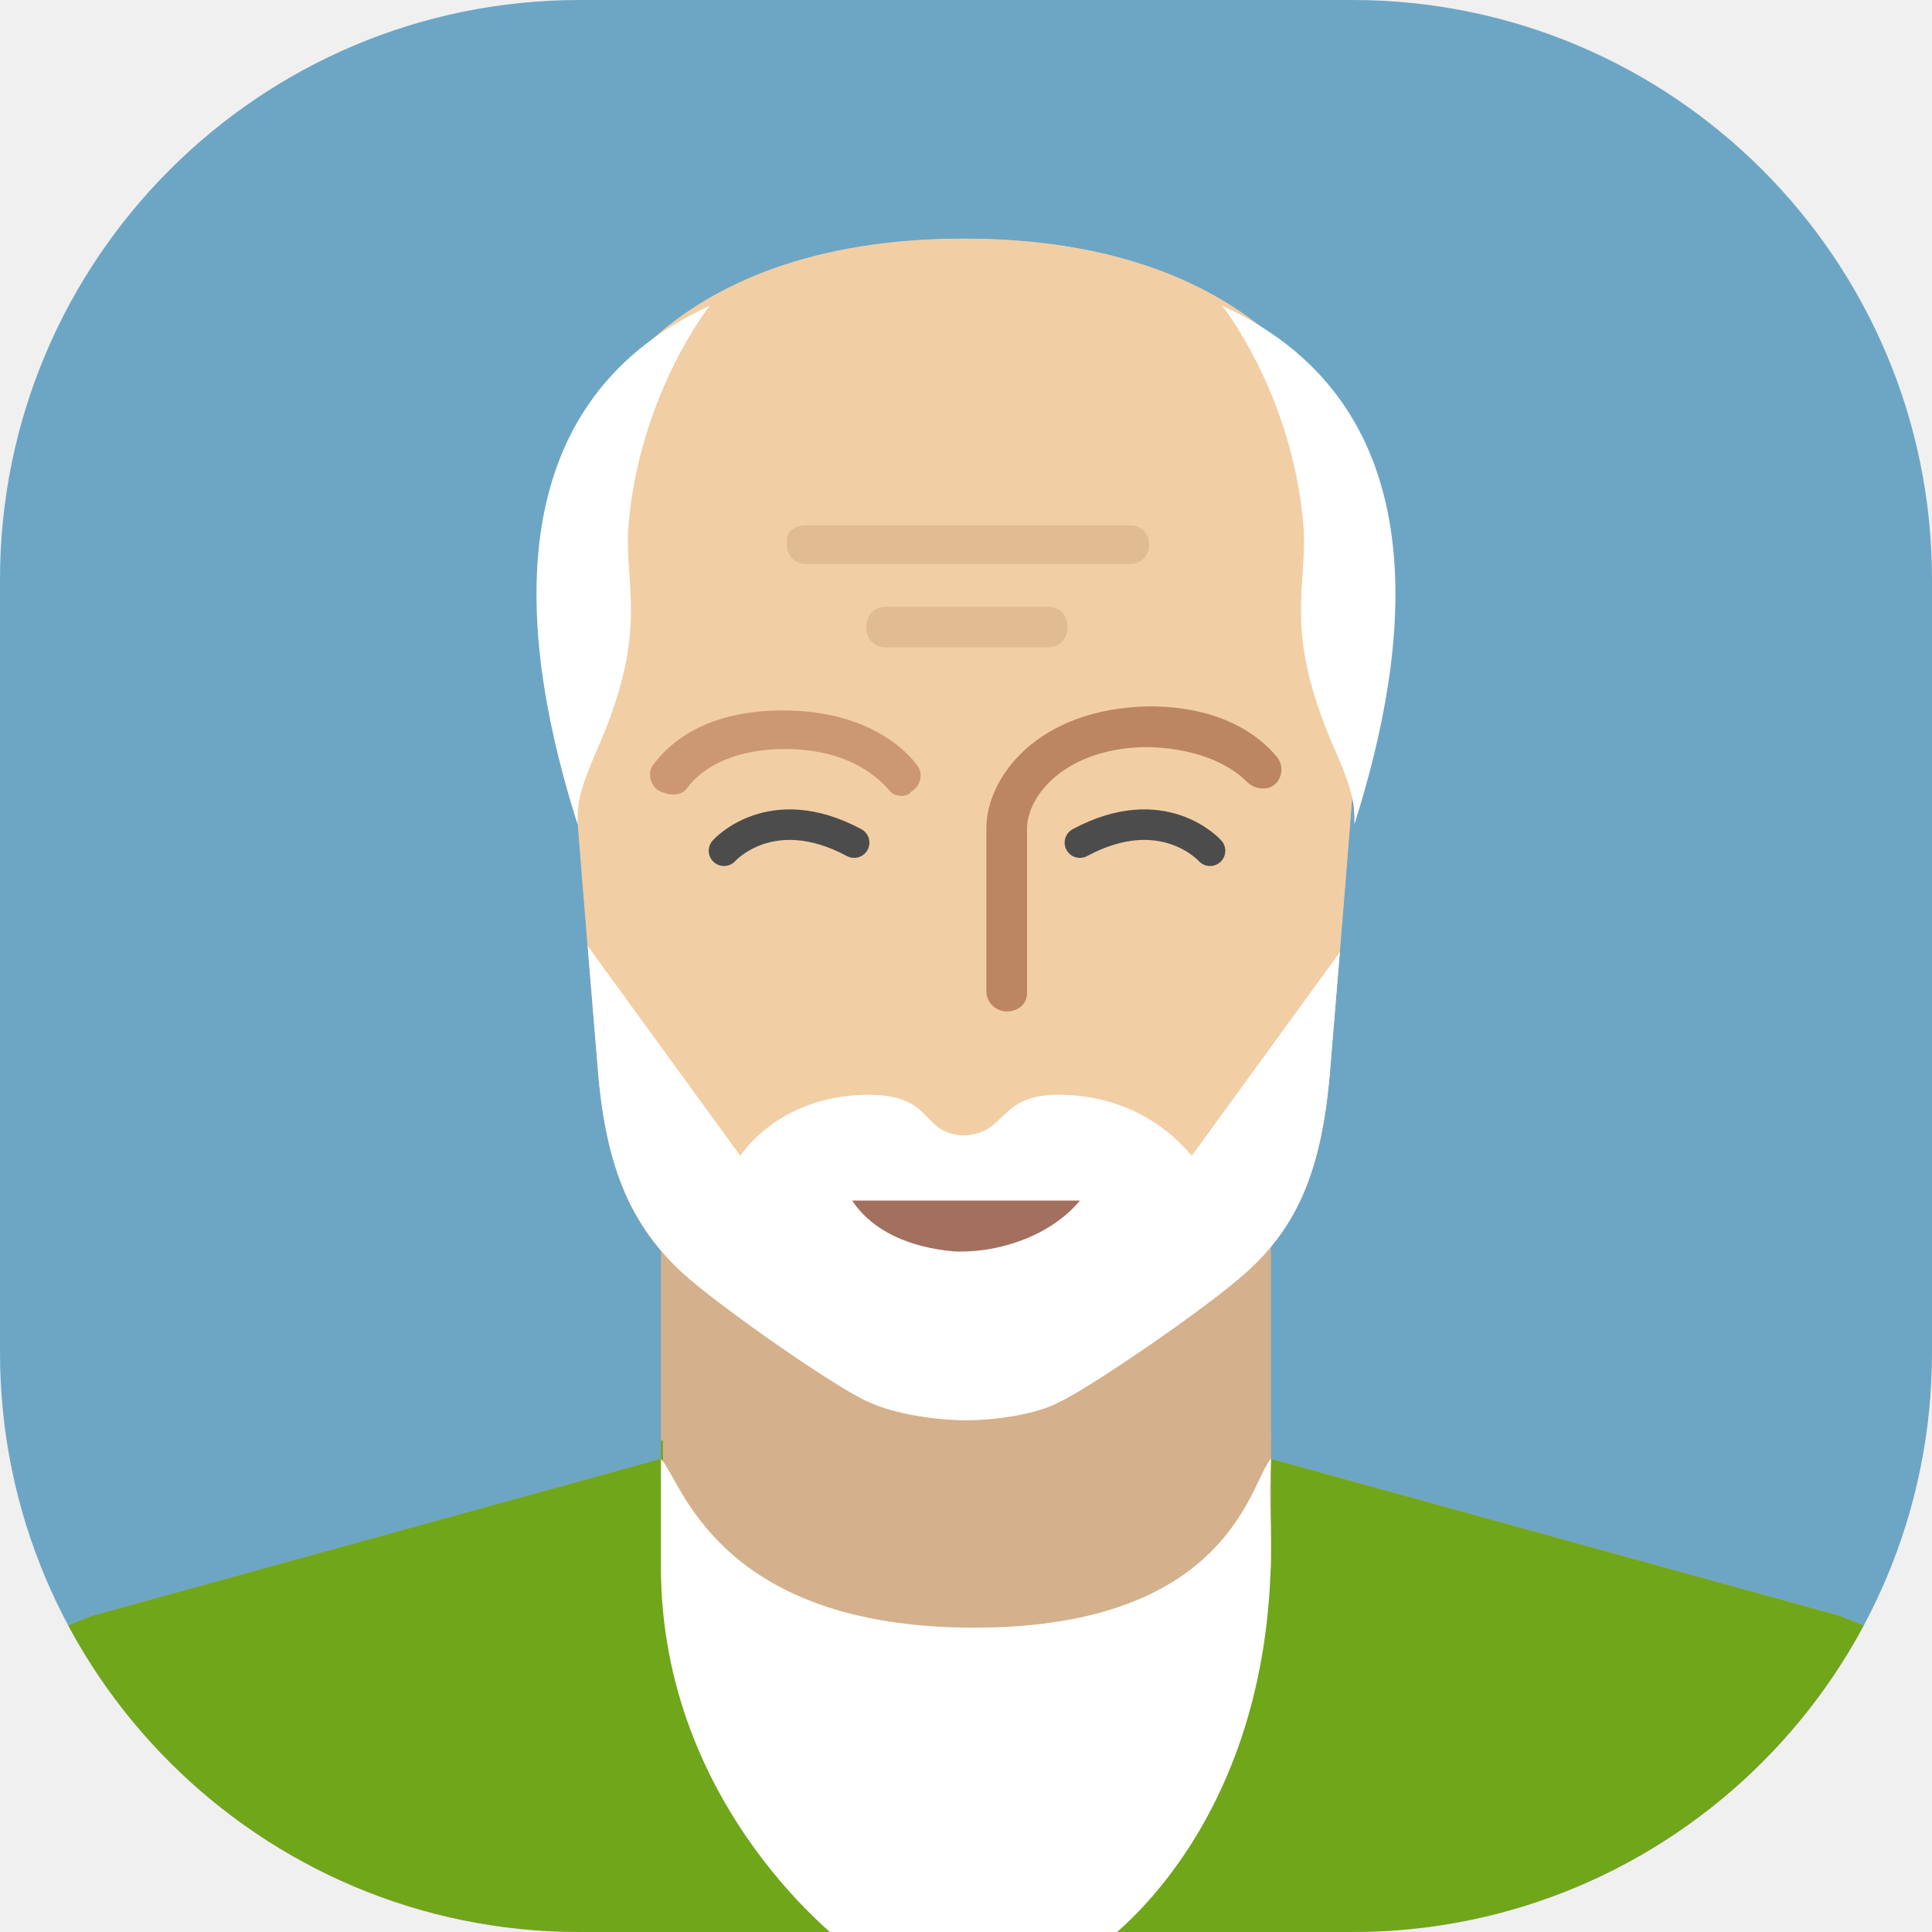
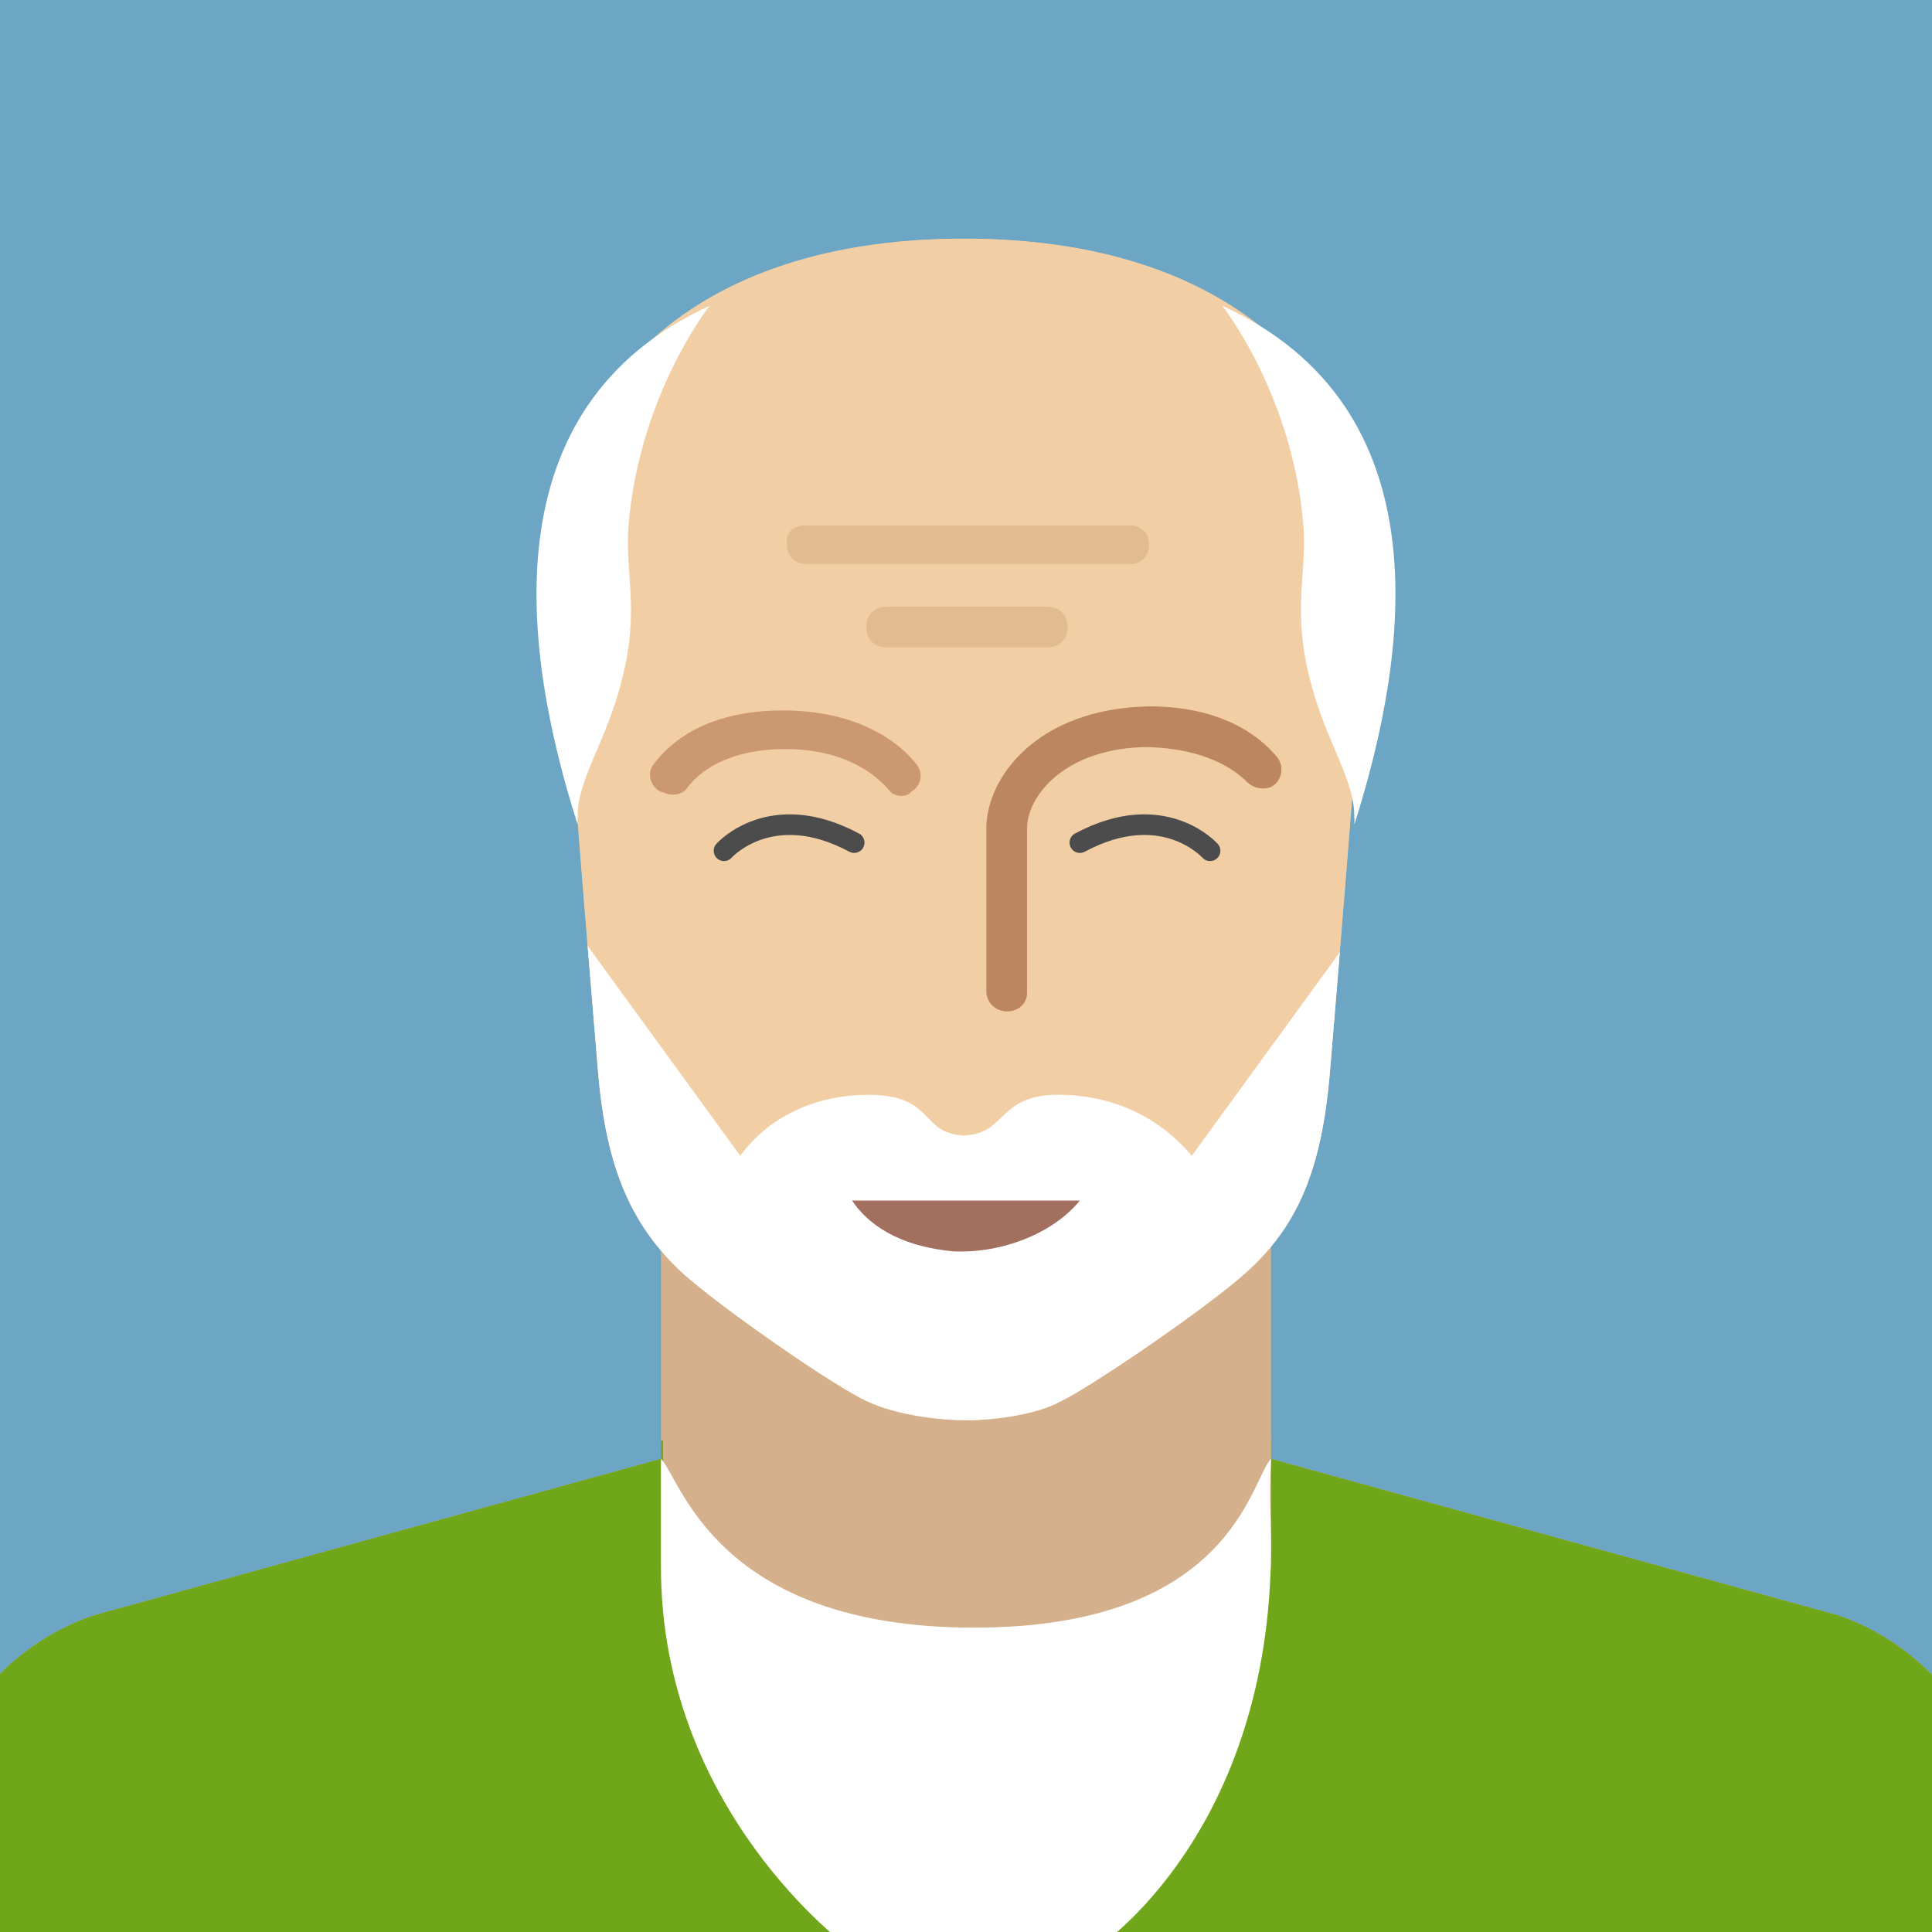
- <svg xmlns="http://www.w3.org/2000/svg" width="57" height="57" viewBox="0 0 57 57" fill="none">
-   <g clip-path="url(#clip0_1207_9719)">
-     <path d="M36.93 0H20.07C8.992 0 0 8.992 0 20.07V36.93C0 43.031 2.73 48.49 7.065 52.183C9.232 42.308 17.983 34.922 28.5 34.922C39.017 34.922 47.768 42.308 49.935 52.183C54.27 48.49 57 43.031 57 36.93V20.07C57 8.992 48.008 0 36.93 0ZM28.179 31.23C22.88 31.23 18.625 26.975 18.625 21.676C18.625 16.378 22.88 12.123 28.179 12.123C33.477 12.123 37.732 16.378 37.732 21.676C37.813 26.894 33.477 31.23 28.179 31.23Z" fill="#6DA6C4" />
-     <path d="M34.926 28.374C38.657 24.643 38.657 18.594 34.926 14.863C31.195 11.133 25.146 11.133 21.415 14.863C17.685 18.594 17.685 24.643 21.416 28.374C25.146 32.105 31.195 32.105 34.926 28.374Z" fill="#F1F1F1" />
-     <path d="M28.5 35.003C17.983 35.003 9.232 42.389 7.064 52.264C10.597 55.234 15.093 57.08 20.07 57.08H36.929C41.907 57.08 46.483 55.234 49.935 52.264C47.767 42.309 39.017 35.003 28.5 35.003Z" fill="#F1F1F1" />
-     <g clip-path="url(#clip1_1207_9719)">
-       <path d="M58.499 -2.5H-1.501V57.5H58.499V-2.5Z" fill="#6DA6C4" />
-       <path d="M37.499 43.041L54.239 47.661C56.159 48.321 57.659 49.761 58.499 51.621V57.501H-1.501V51.621C-0.721 49.761 0.839 48.321 2.759 47.661L19.499 43.041V34.101H37.499V43.041Z" fill="#D4B08C" />
-       <mask id="mask0_1207_9719" style="mask-type:luminance" maskUnits="userSpaceOnUse" x="-2" y="34" width="61" height="24">
-         <path d="M37.496 43.04L54.236 47.66C56.156 48.32 57.656 49.76 58.496 51.62V57.5H-1.504V51.62C-0.724 49.76 0.836 48.32 2.756 47.66L19.496 43.04V34.1H37.496V43.04Z" fill="white" />
-       </mask>
-       <g mask="url(#mask0_1207_9719)">
-         <path d="M28.617 45.5H24.297L21.417 42.5H-1.503V57.5H28.617H58.737V42.5H35.817L32.937 45.5H28.617Z" fill="#70A619" />
-       </g>
-       <path d="M28.499 41.9C27.599 41.9 26.399 41.72 25.619 41.36C24.659 40.94 21.299 38.6 20.159 37.58C18.659 36.2 17.879 34.52 17.639 31.58C17.399 28.64 16.499 18.14 16.499 15.74C16.499 12.32 19.559 7.04 28.439 7.04C37.319 7.04 40.379 12.32 40.379 15.74C40.379 18.14 39.479 28.64 39.239 31.58C38.999 34.52 38.279 36.2 36.719 37.58C35.579 38.6 32.159 40.94 31.259 41.36C30.599 41.72 29.399 41.9 28.499 41.9Z" fill="#F2CEA5" />
-       <mask id="mask1_1207_9719" style="mask-type:luminance" maskUnits="userSpaceOnUse" x="16" y="7" width="25" height="35">
-         <path d="M28.502 41.9C27.602 41.9 26.402 41.72 25.622 41.36C24.662 40.94 21.302 38.6 20.162 37.58C18.662 36.2 17.882 34.52 17.642 31.58C17.402 28.64 16.502 18.14 16.502 15.74C16.502 12.32 19.562 7.04 28.442 7.04C37.322 7.04 40.382 12.32 40.382 15.74C40.382 18.14 39.482 28.64 39.242 31.58C39.002 34.52 38.282 36.2 36.722 37.58C35.582 38.6 32.162 40.94 31.262 41.36C30.602 41.72 29.402 41.9 28.502 41.9Z" fill="white" />
-       </mask>
-       <g mask="url(#mask1_1207_9719)">
-         <path d="M28.502 41.9C27.602 41.9 26.402 41.72 25.622 41.36C24.662 40.94 21.302 38.6 20.162 37.58C18.662 36.2 17.882 34.52 17.642 31.58C17.402 28.64 16.502 18.14 16.502 15.74C16.502 12.32 19.562 7.04 28.442 7.04C37.322 7.04 40.382 12.32 40.382 15.74C40.382 18.14 39.482 28.64 39.242 31.58C39.002 34.52 38.282 36.2 36.722 37.58C35.582 38.6 32.162 40.94 31.262 41.36C30.602 41.72 29.402 41.9 28.502 41.9Z" fill="#F2CEA5" />
-       </g>
-       <mask id="mask2_1207_9719" style="mask-type:luminance" maskUnits="userSpaceOnUse" x="16" y="7" width="25" height="35">
-         <path d="M28.502 41.9C27.602 41.9 26.402 41.72 25.622 41.36C24.662 40.94 21.302 38.6 20.162 37.58C18.662 36.2 17.882 34.52 17.642 31.58C17.402 28.64 16.502 18.14 16.502 15.74C16.502 12.32 19.562 7.04 28.442 7.04C37.322 7.04 40.382 12.32 40.382 15.74C40.382 18.14 39.482 28.64 39.242 31.58C39.002 34.52 38.282 36.2 36.722 37.58C35.582 38.6 32.162 40.94 31.262 41.36C30.602 41.72 29.402 41.9 28.502 41.9Z" fill="white" />
-       </mask>
-       <g mask="url(#mask2_1207_9719)">
-         <path d="M28.441 33.5C27.121 33.44 27.601 32.3 25.621 32.3C23.641 32.3 22.381 33.32 21.841 34.1L17.041 27.5V43.7H28.501H39.961V27.5L35.161 34.1C34.561 33.38 33.361 32.36 31.381 32.3C29.401 32.24 29.761 33.44 28.441 33.5ZM28.441 34.7C27.001 34.7 27.541 34.1 25.981 34.1C23.881 34.1 22.981 34.52 22.981 35.6C22.981 36.68 23.701 38.18 25.981 38.3C26.641 38.24 27.001 38.06 27.181 37.82C27.181 37.46 27.421 37.04 28.441 37.1C29.461 37.04 29.641 37.46 29.701 37.82C29.881 38.06 30.241 38.3 30.901 38.3C33.181 38.18 33.901 36.68 33.901 35.6C33.901 34.52 33.001 34.1 30.901 34.1C29.401 34.1 29.881 34.7 28.441 34.7Z" fill="white" />
-       </g>
-       <mask id="mask3_1207_9719" style="mask-type:luminance" maskUnits="userSpaceOnUse" x="16" y="7" width="25" height="35">
-         <path d="M28.502 41.9C27.602 41.9 26.402 41.72 25.622 41.36C24.662 40.94 21.302 38.6 20.162 37.58C18.662 36.2 17.882 34.52 17.642 31.58C17.402 28.64 16.502 18.14 16.502 15.74C16.502 12.32 19.562 7.04 28.442 7.04C37.322 7.04 40.382 12.32 40.382 15.74C40.382 18.14 39.482 28.64 39.242 31.58C39.002 34.52 38.282 36.2 36.722 37.58C35.582 38.6 32.162 40.94 31.262 41.36C30.602 41.72 29.402 41.9 28.502 41.9Z" fill="white" />
-       </mask>
-       <g mask="url(#mask3_1207_9719)">
-         <path d="M26.821 23.42C26.641 23.54 26.341 23.48 26.221 23.3C25.801 22.82 24.901 22.1 23.161 22.1C21.421 22.1 20.581 22.82 20.281 23.24C20.161 23.42 19.921 23.48 19.681 23.42L19.501 23.36C19.201 23.24 19.081 22.82 19.261 22.58C19.741 21.92 20.821 20.96 23.101 20.96C25.261 20.96 26.521 21.86 27.061 22.58C27.241 22.82 27.181 23.18 26.881 23.36L26.821 23.42Z" fill="#CC9872" />
-       </g>
-       <mask id="mask4_1207_9719" style="mask-type:luminance" maskUnits="userSpaceOnUse" x="16" y="7" width="25" height="35">
-         <path d="M28.502 41.9C27.602 41.9 26.402 41.72 25.622 41.36C24.662 40.94 21.302 38.6 20.162 37.58C18.662 36.2 17.882 34.52 17.642 31.58C17.402 28.64 16.502 18.14 16.502 15.74C16.502 12.32 19.562 7.04 28.442 7.04C37.322 7.04 40.382 12.32 40.382 15.74C40.382 18.14 39.482 28.64 39.242 31.58C39.002 34.52 38.282 36.2 36.722 37.58C35.582 38.6 32.162 40.94 31.262 41.36C30.602 41.72 29.402 41.9 28.502 41.9Z" fill="white" />
-       </mask>
-       <g mask="url(#mask4_1207_9719)">
-         <path d="M29.701 29.84C29.401 29.84 29.101 29.6 29.101 29.24V24.44C29.101 22.94 30.601 20.9 33.901 20.84C36.001 20.84 37.141 21.68 37.681 22.34C37.921 22.64 37.801 23.12 37.441 23.24C37.201 23.3 36.961 23.24 36.781 23.06C36.421 22.7 35.581 22.1 33.901 22.04C31.441 22.04 30.301 23.48 30.301 24.44V29.3C30.301 29.6 30.061 29.84 29.701 29.84Z" fill="#BB8660" />
-       </g>
-       <path d="M19.559 42.141L20.579 40.461L28.319 44.001L36.179 41.061L37.499 42.381V46.281C37.499 46.281 31.019 52.641 28.499 52.701C25.979 52.701 19.559 45.801 19.559 45.801V42.141Z" fill="#D4B08C" />
-       <path d="M37.499 43.041C37.439 44.481 37.499 44.481 37.499 45.621C37.499 54.081 32.399 57.441 32.399 57.441H31.319H28.679H26.099H25.019C25.019 57.441 19.499 53.421 19.499 46.221C19.499 45.021 19.499 43.581 19.499 43.041C20.099 43.641 21.119 48.021 28.739 48.021C36.359 48.021 36.899 43.641 37.499 43.041Z" fill="white" />
-       <path d="M23.759 15.5H33.359C33.659 15.5 33.899 15.74 33.899 16.04V16.1C33.899 16.4 33.659 16.64 33.359 16.64H23.759C23.459 16.64 23.219 16.4 23.219 16.1V16.04C23.159 15.74 23.399 15.5 23.759 15.5Z" fill="#E1BC90" />
-       <path d="M26.158 17.9H30.898C31.258 17.9 31.498 18.14 31.498 18.5C31.498 18.86 31.258 19.1 30.898 19.1H26.158C25.798 19.1 25.558 18.86 25.558 18.5C25.558 18.14 25.798 17.9 26.158 17.9Z" fill="#E1BC90" />
-       <path d="M36.059 9.021C36.059 9.021 38.159 11.661 38.459 15.56C38.579 17.3 37.859 18.561 39.299 21.921C39.959 23.421 39.959 23.721 39.959 24.32C41.579 19.221 42.599 12.021 36.059 9.021ZM20.939 9.021C20.939 9.021 18.839 11.661 18.539 15.56C18.419 17.3 19.139 18.561 17.699 21.921C17.039 23.421 17.039 23.721 17.039 24.32C15.419 19.221 14.399 12.021 20.939 9.021Z" fill="white" />
-       <path d="M21.36 25.1C21.36 25.1 22.74 23.54 25.2 24.86" stroke="#4C4C4C" stroke-width="0.9" stroke-miterlimit="10" stroke-linecap="round" />
-       <path d="M35.7 25.1C35.7 25.1 34.32 23.54 31.86 24.86" stroke="#4C4C4C" stroke-width="0.9" stroke-miterlimit="10" stroke-linecap="round" />
-       <path d="M25.14 35.42C25.74 36.32 26.82 36.8 28.14 36.92C29.58 36.98 31.08 36.38 31.86 35.42" fill="#A3705F" />
+ <svg xmlns="http://www.w3.org/2000/svg" width="71" height="71" viewBox="0 0 71 71" fill="none">
+   <g clip-path="url(#clip0_1987_12061)">
+     <path d="M72.868 -3.114H-1.869V71.623H72.868V-3.114Z" fill="#6DA6C4" />
+     <path d="M46.71 53.612L67.561 59.367C69.953 60.189 71.821 61.982 72.868 64.299V71.623H-1.869V64.299C-0.898 61.982 1.046 60.189 3.437 59.367L24.289 53.612V42.476H46.71V53.612Z" fill="#D4B08C" />
+     <mask id="mask0_1987_12061" style="mask-type:luminance" maskUnits="userSpaceOnUse" x="-2" y="42" width="75" height="30">
+       <path d="M46.708 53.611L67.559 59.366C69.951 60.188 71.819 61.982 72.866 64.299V71.623H-1.871V64.299C-0.9 61.982 1.044 60.188 3.435 59.366L24.287 53.611V42.476H46.708V53.611Z" fill="white" />
+     </mask>
+     <g mask="url(#mask0_1987_12061)">
+       <path d="M35.647 56.676H30.266L26.679 52.939H-1.871V71.623H35.647H73.165V52.939H44.616L41.028 56.676H35.647Z" fill="#70A619" />
    </g>
+     <path d="M35.499 52.192C34.378 52.192 32.883 51.967 31.912 51.519C30.716 50.996 26.531 48.081 25.111 46.811C23.242 45.092 22.271 42.999 21.972 39.337C21.673 35.675 20.552 22.596 20.552 19.606C20.552 15.346 24.363 8.77 35.424 8.77C46.485 8.77 50.297 15.346 50.297 19.606C50.297 22.596 49.176 35.675 48.877 39.337C48.578 42.999 47.681 45.092 45.738 46.811C44.318 48.081 40.058 50.996 38.937 51.519C38.115 51.967 36.62 52.192 35.499 52.192Z" fill="#F2CEA5" />
+     <mask id="mask1_1987_12061" style="mask-type:luminance" maskUnits="userSpaceOnUse" x="20" y="8" width="31" height="45">
+       <path d="M35.502 52.192C34.38 52.192 32.886 51.967 31.914 51.519C30.718 50.996 26.533 48.081 25.113 46.811C23.245 45.092 22.273 42.999 21.974 39.337C21.675 35.675 20.554 22.596 20.554 19.606C20.554 15.346 24.366 8.77 35.427 8.77C46.488 8.77 50.3 15.346 50.3 19.606C50.3 22.596 49.178 35.675 48.88 39.337C48.581 42.999 47.684 45.092 45.74 46.811C44.321 48.081 40.06 50.996 38.94 51.519C38.117 51.967 36.623 52.192 35.502 52.192Z" fill="white" />
+     </mask>
+     <g mask="url(#mask1_1987_12061)">
+       <path d="M35.501 52.192C34.38 52.192 32.885 51.967 31.914 51.519C30.718 50.996 26.533 48.081 25.113 46.811C23.244 45.092 22.273 42.999 21.974 39.337C21.675 35.675 20.554 22.596 20.554 19.606C20.554 15.346 24.365 8.77 35.426 8.77C46.487 8.77 50.299 15.346 50.299 19.606C50.299 22.596 49.178 35.675 48.879 39.337C48.58 42.999 47.683 45.092 45.74 46.811C44.32 48.081 40.06 50.996 38.939 51.519C38.117 51.967 36.622 52.192 35.501 52.192Z" fill="#F2CEA5" />
+     </g>
+     <mask id="mask2_1987_12061" style="mask-type:luminance" maskUnits="userSpaceOnUse" x="20" y="8" width="31" height="45">
+       <path d="M35.502 52.192C34.38 52.192 32.886 51.967 31.914 51.519C30.718 50.996 26.533 48.081 25.113 46.811C23.245 45.092 22.273 42.999 21.974 39.337C21.675 35.675 20.554 22.596 20.554 19.606C20.554 15.346 24.366 8.77 35.427 8.77C46.488 8.77 50.3 15.346 50.3 19.606C50.3 22.596 49.178 35.675 48.88 39.337C48.581 42.999 47.684 45.092 45.74 46.811C44.321 48.081 40.06 50.996 38.94 51.519C38.117 51.967 36.623 52.192 35.502 52.192Z" fill="white" />
+     </mask>
+     <g mask="url(#mask2_1987_12061)">
+       <path d="M35.426 41.729C33.782 41.654 34.38 40.234 31.913 40.234C29.447 40.234 27.878 41.504 27.205 42.476L21.226 34.255V54.434H35.501H49.776V34.255L43.797 42.476C43.049 41.579 41.554 40.309 39.088 40.234C36.622 40.159 37.07 41.654 35.426 41.729ZM35.426 43.223C33.632 43.223 34.305 42.476 32.362 42.476C29.746 42.476 28.625 42.999 28.625 44.344C28.625 45.69 29.522 47.558 32.362 47.708C33.184 47.633 33.632 47.409 33.857 47.11C33.857 46.661 34.156 46.138 35.426 46.213C36.697 46.138 36.921 46.661 36.995 47.11C37.22 47.409 37.668 47.708 38.49 47.708C41.33 47.558 42.227 45.69 42.227 44.344C42.227 42.999 41.106 42.476 38.49 42.476C36.622 42.476 37.22 43.223 35.426 43.223Z" fill="white" />
+     </g>
+     <mask id="mask3_1987_12061" style="mask-type:luminance" maskUnits="userSpaceOnUse" x="20" y="8" width="31" height="45">
+       <path d="M35.502 52.192C34.38 52.192 32.886 51.967 31.914 51.519C30.718 50.996 26.533 48.081 25.113 46.811C23.245 45.092 22.273 42.999 21.974 39.337C21.675 35.675 20.554 22.596 20.554 19.606C20.554 15.346 24.366 8.77 35.427 8.77C46.488 8.77 50.3 15.346 50.3 19.606C50.3 22.596 49.178 35.675 48.88 39.337C48.581 42.999 47.684 45.092 45.74 46.811C44.321 48.081 40.06 50.996 38.94 51.519C38.117 51.967 36.623 52.192 35.502 52.192Z" fill="white" />
+     </mask>
+     <g mask="url(#mask3_1987_12061)">
+       <path d="M33.409 29.173C33.185 29.322 32.811 29.247 32.661 29.023C32.138 28.425 31.017 27.528 28.85 27.528C26.683 27.528 25.636 28.425 25.263 28.948C25.113 29.173 24.814 29.247 24.515 29.173L24.291 29.098C23.917 28.948 23.768 28.425 23.992 28.126C24.59 27.304 25.935 26.108 28.775 26.108C31.466 26.108 33.035 27.23 33.708 28.126C33.932 28.425 33.857 28.874 33.484 29.098L33.409 29.173Z" fill="#CC9872" />
+     </g>
+     <mask id="mask4_1987_12061" style="mask-type:luminance" maskUnits="userSpaceOnUse" x="20" y="8" width="31" height="45">
+       <path d="M35.502 52.192C34.38 52.192 32.886 51.967 31.914 51.519C30.718 50.996 26.533 48.081 25.113 46.811C23.245 45.092 22.273 42.999 21.974 39.337C21.675 35.675 20.554 22.596 20.554 19.606C20.554 15.346 24.366 8.77 35.427 8.77C46.488 8.77 50.3 15.346 50.3 19.606C50.3 22.596 49.178 35.675 48.88 39.337C48.581 42.999 47.684 45.092 45.74 46.811C44.321 48.081 40.06 50.996 38.94 51.519C38.117 51.967 36.623 52.192 35.502 52.192Z" fill="white" />
+     </mask>
+     <g mask="url(#mask4_1987_12061)">
+       <path d="M36.995 37.169C36.622 37.169 36.248 36.871 36.248 36.422V30.443C36.248 28.575 38.117 26.034 42.227 25.959C44.843 25.959 46.263 27.005 46.935 27.827C47.234 28.201 47.085 28.799 46.636 28.948C46.337 29.023 46.039 28.948 45.814 28.724C45.366 28.276 44.32 27.529 42.227 27.454C39.163 27.454 37.743 29.247 37.743 30.443V36.497C37.743 36.871 37.444 37.169 36.995 37.169Z" fill="#BB8660" />
+     </g>
+     <path d="M24.363 52.491L25.633 50.398L35.274 54.808L45.065 51.146L46.709 52.79V57.648C46.709 57.648 38.638 65.57 35.499 65.645C32.36 65.645 24.363 57.05 24.363 57.05V52.491Z" fill="#D4B08C" />
+     <path d="M46.71 53.612C46.635 55.406 46.71 55.406 46.71 56.825C46.71 67.363 40.358 71.549 40.358 71.549H39.012H35.724H32.51H31.165C31.165 71.549 24.289 66.541 24.289 57.573C24.289 56.078 24.289 54.284 24.289 53.612C25.036 54.359 26.307 59.815 35.798 59.815C45.29 59.815 45.963 54.359 46.71 53.612Z" fill="white" />
+     <path d="M29.595 19.308H41.553C41.927 19.308 42.226 19.607 42.226 19.98V20.055C42.226 20.429 41.927 20.728 41.553 20.728H29.595C29.221 20.728 28.923 20.429 28.923 20.055V19.98C28.848 19.607 29.147 19.308 29.595 19.308Z" fill="#E1BC90" />
+     <path d="M32.584 22.297H38.488C38.936 22.297 39.235 22.596 39.235 23.044C39.235 23.493 38.936 23.792 38.488 23.792H32.584C32.135 23.792 31.836 23.493 31.836 23.044C31.836 22.596 32.135 22.297 32.584 22.297Z" fill="#E1BC90" />
+     <path d="M44.916 11.236C44.916 11.236 47.532 14.525 47.905 19.383C48.055 21.55 47.158 23.119 48.952 27.305C49.774 29.173 49.774 29.547 49.774 30.294C51.792 23.942 53.062 14.973 44.916 11.236ZM26.082 11.236C26.082 11.236 23.466 14.525 23.093 19.383C22.943 21.55 23.84 23.119 22.047 27.305C21.224 29.173 21.224 29.547 21.224 30.294C19.206 23.942 17.936 14.973 26.082 11.236Z" fill="white" />
+     <path d="M26.607 31.265C26.607 31.265 28.326 29.322 31.39 30.966" stroke="#4C4C4C" stroke-width="0.758" stroke-miterlimit="10" stroke-linecap="round" />
+     <path d="M44.469 31.265C44.469 31.265 42.75 29.322 39.685 30.966" stroke="#4C4C4C" stroke-width="0.758" stroke-miterlimit="10" stroke-linecap="round" />
+     <path d="M31.314 44.12C32.062 45.241 33.407 45.839 35.051 45.988C36.845 46.063 38.713 45.315 39.685 44.12" fill="#A3705F" />
  </g>
  <defs>
-     <clipPath id="clip0_1207_9719">
-       <rect width="57" height="57" fill="white" />
-     </clipPath>
-     <clipPath id="clip1_1207_9719">
-       <rect width="57" height="57" rx="17.1" fill="white" />
+     <clipPath id="clip0_1987_12061">
+       <rect width="71" height="71" fill="white" />
    </clipPath>
  </defs>
</svg>
